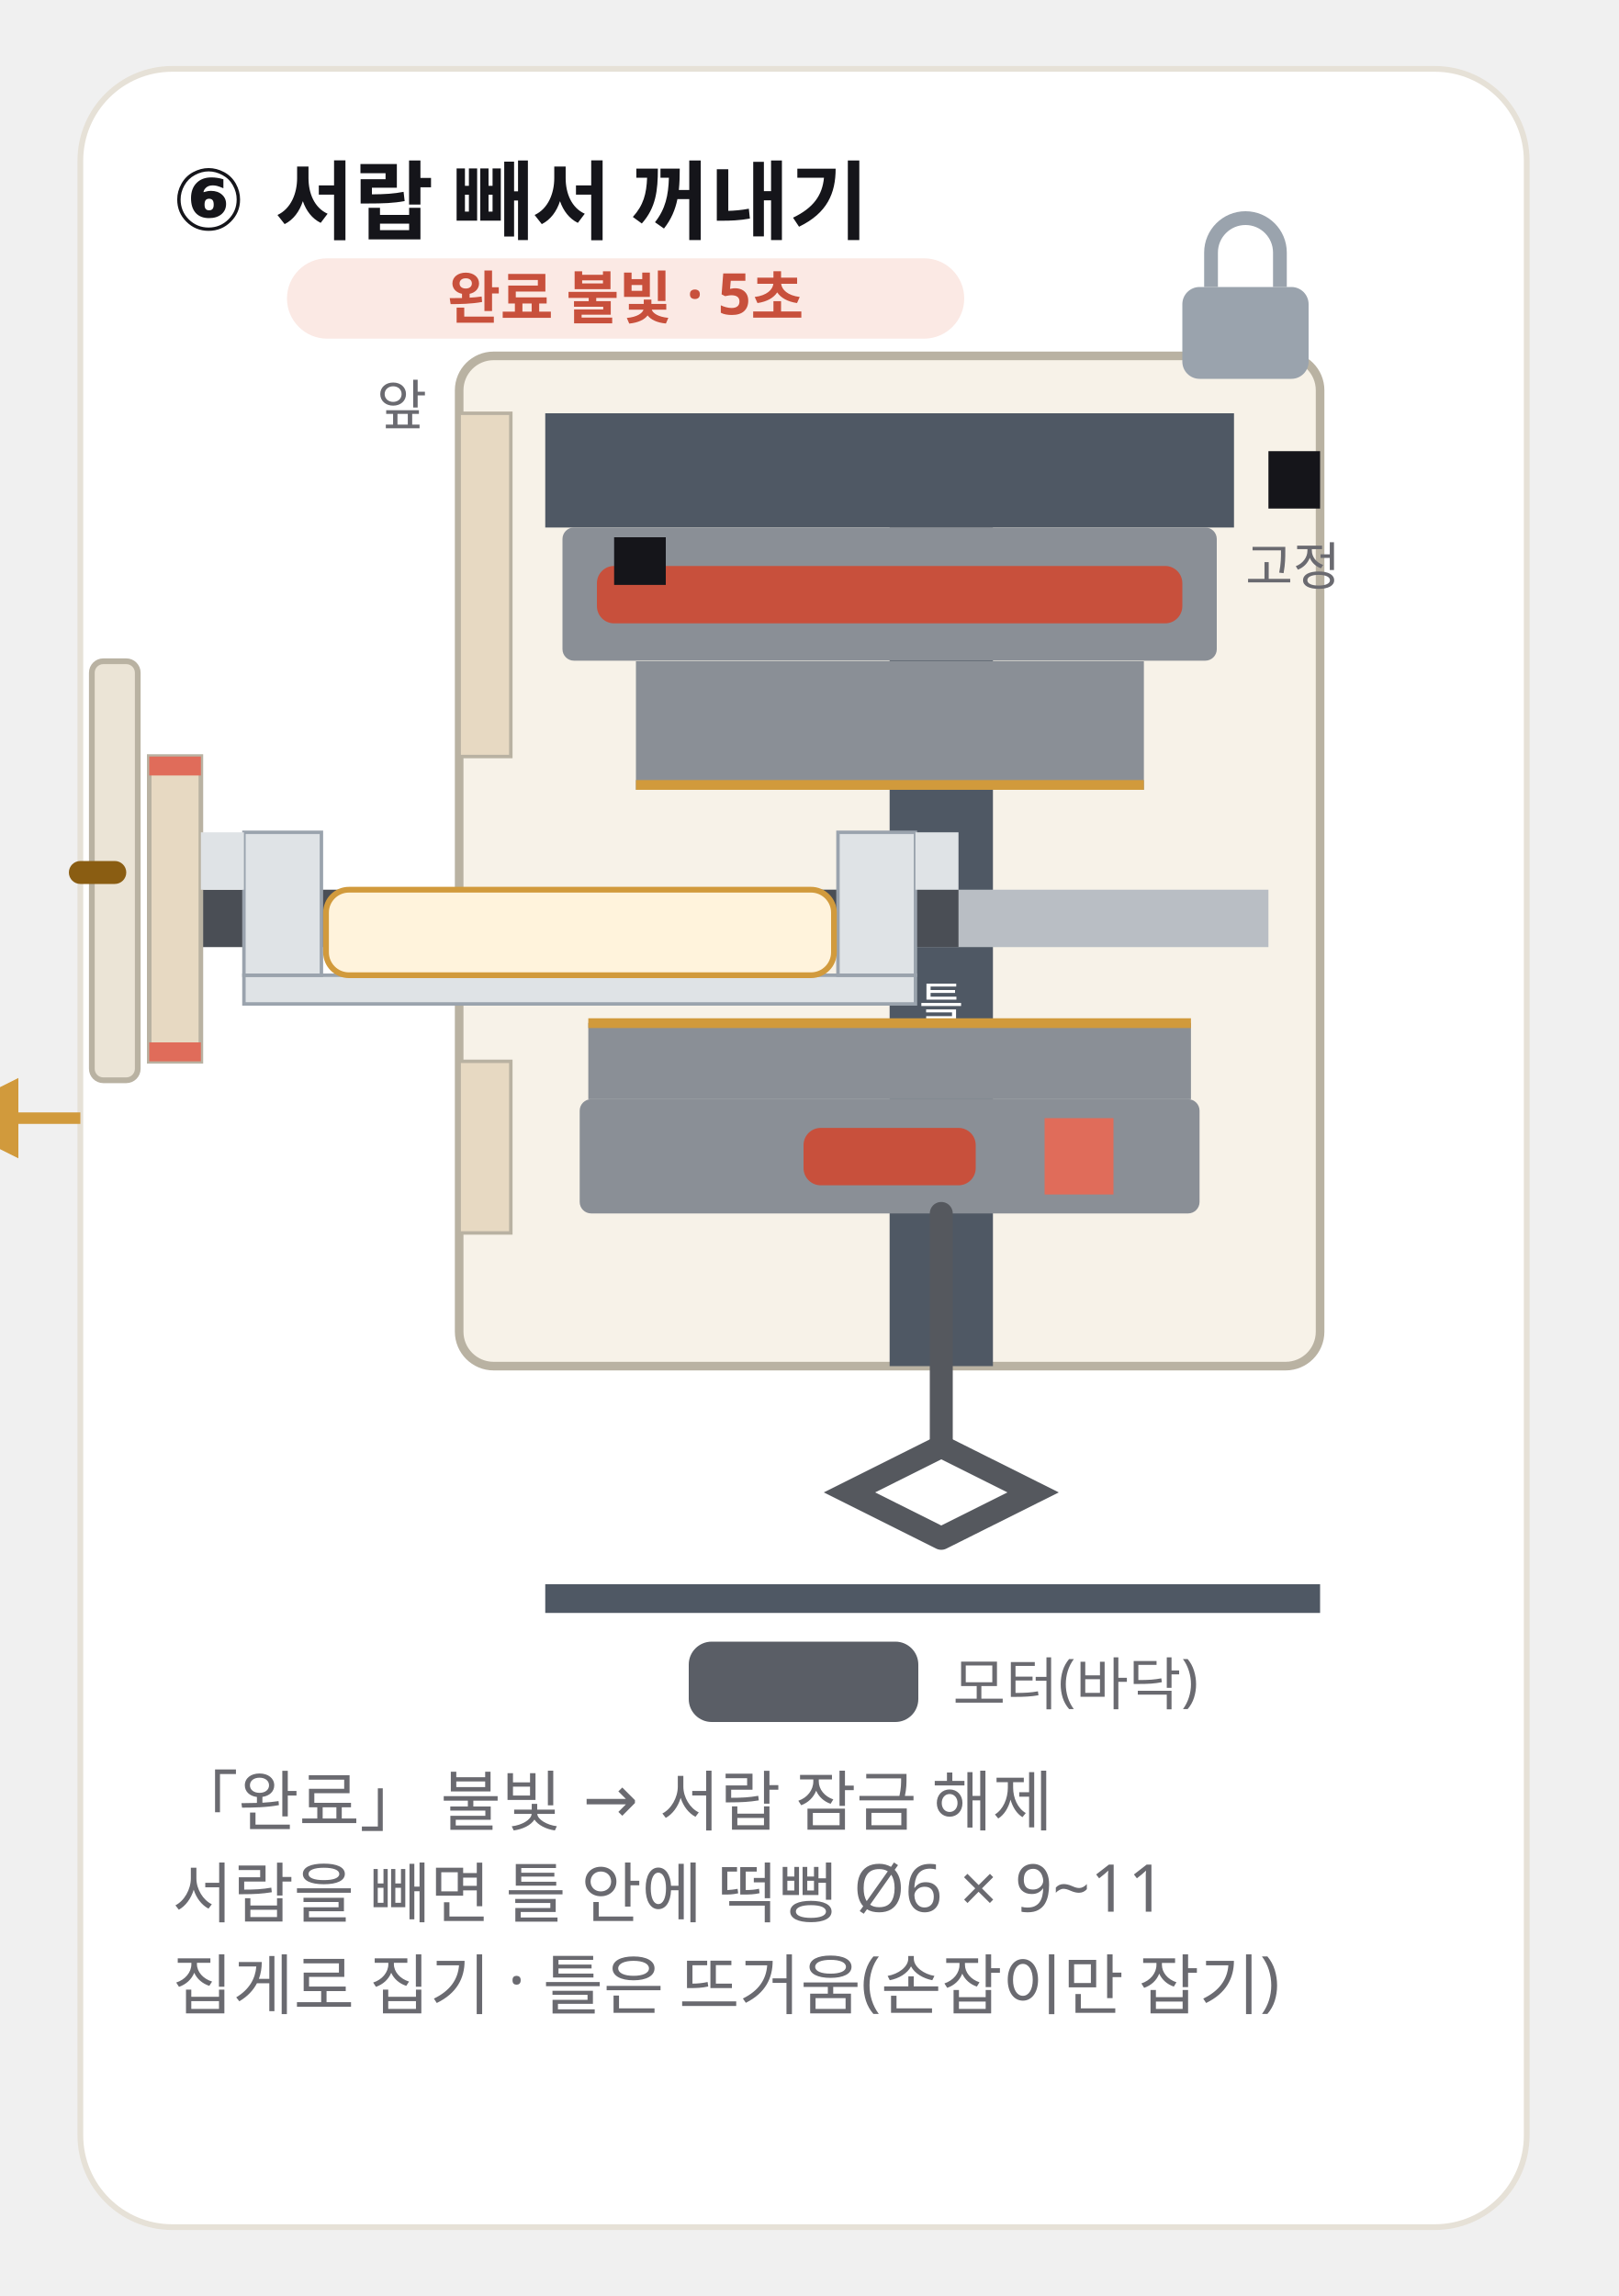
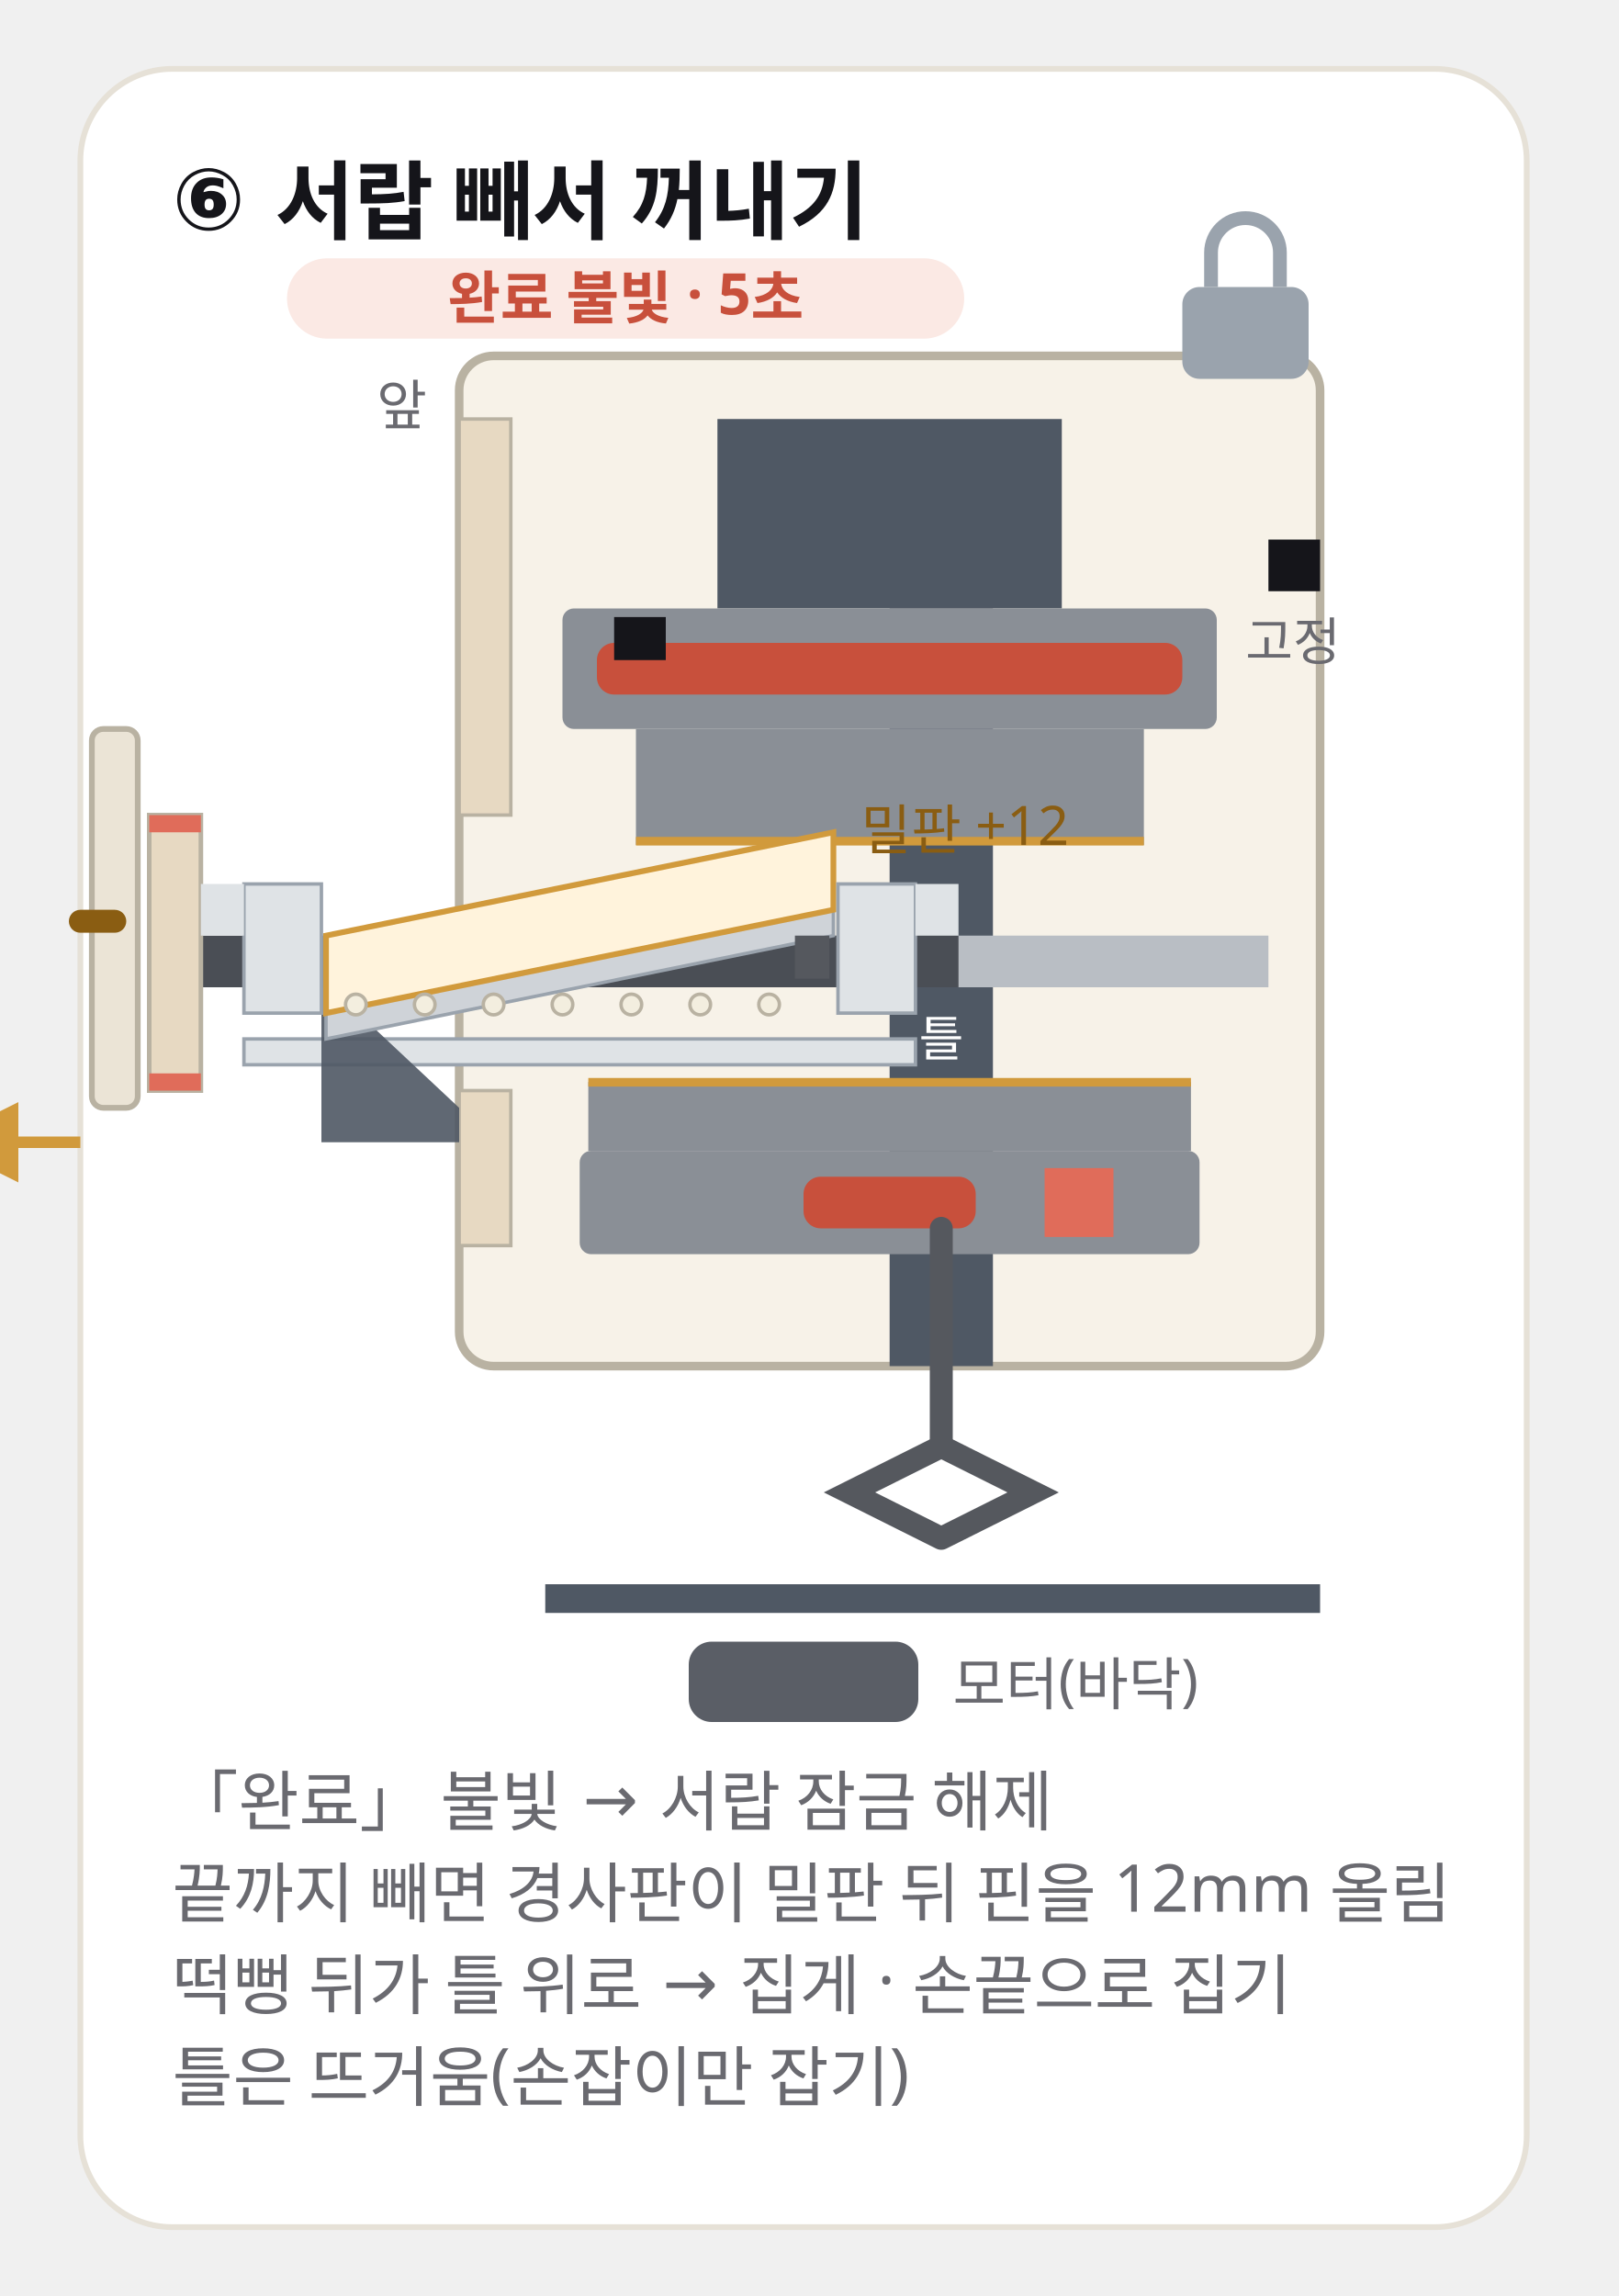
<svg xmlns="http://www.w3.org/2000/svg" viewBox="0 0 282 400" font-family="NanumSquare, Pretendard, sans-serif">
  <defs>
    <pattern id="hatch" width="7" height="7" patternUnits="userSpaceOnUse" patternTransform="rotate(45)">
      <line x1="0" y1="0" x2="0" y2="7" stroke="#8a5d12" stroke-width="1.1" opacity=".55" />
    </pattern>
    <linearGradient id="glassT" x1="0" y1="0" x2="1" y2="1">
      <stop offset="0" stop-color="#3a3a40" />
      <stop offset=".5" stop-color="#101014" />
      <stop offset="1" stop-color="#2c2c32" />
    </linearGradient>
    <marker id="arr" viewBox="0 0 10 10" refX="8" refY="5" markerWidth="7" markerHeight="7" orient="auto-start-reverse">
      <path d="M0,0 L10,5 L0,10 z" fill="#d19a3c" />
    </marker>
    <marker id="arrg" viewBox="0 0 10 10" refX="8" refY="5" markerWidth="6" markerHeight="6" orient="auto-start-reverse">
      <path d="M0,0 L10,5 L0,10 z" fill="#6a6a70" />
    </marker>
    <marker id="arrh" viewBox="0 0 10 10" refX="8" refY="5" markerWidth="6" markerHeight="6" orient="auto-start-reverse">
      <path d="M0,0 L10,5 L0,10 z" fill="#c8503c" />
    </marker>
  </defs>
  <g transform="translate(14,0)">
    <rect x="0" y="12" width="252" height="376" rx="16" fill="#fff" stroke="#e6e1d7" />
    <text x="16" y="40" font-size="15" font-weight="800" fill="#15151a">⑥ 서랍 빼서 꺼내기</text>
    <rect x="36" y="45" width="118" height="14" rx="7" fill="#fbe9e4" />
    <text x="95" y="55.5" font-size="10" font-weight="800" fill="#c8503c" text-anchor="middle">완료 불빛 · 5초</text>
    <g transform="translate(0,0)">
      <rect x="66" y="62" width="150" height="176" rx="6" fill="#f7f2e8" stroke="#b9b2a2" stroke-width="1.5" />
      <rect x="192" y="50" width="22" height="16" rx="3" fill="#9aa3ad" />
      <path d="M197 50 v-6 a6 6 0 0 1 12 0 v6" fill="none" stroke="#9aa3ad" stroke-width="2.4" />
      <text x="56" y="74" font-size="9.5" fill="#6a6a70" text-anchor="middle">앞</text>
-       <rect x="66.0" y="72.0" width="9.0" height="59.8" fill="#e7d9c2" stroke="#b9b2a2" stroke-width=".6" />
-       <rect x="66.0" y="184.9" width="9.0" height="29.9" fill="#e7d9c2" stroke="#b9b2a2" stroke-width=".6" />
-       <rect x="207.0" y="78.6" width="9.0" height="10.0" fill="#15151a" />
-       <rect x="141.0" y="91.9" width="18.0" height="146.1" fill="#4f5864" />
-       <rect x="81.0" y="72.0" width="120.0" height="19.9" fill="#4f5864" />
-       <text x="150.0" y="178.2" font-size="8.5" fill="#fff" text-anchor="middle">틀</text>
-       <rect x="84.0" y="91.9" width="114.0" height="23.2" fill="#8a8f96" rx="2" />
-       <rect x="90.0" y="98.6" width="102.0" height="10.0" fill="#c8503c" rx="3" />
-       <rect x="96.8" y="115.2" width="88.5" height="22.4" fill="#8a8f96" />
-       <rect x="96.8" y="135.9" width="88.5" height="1.7" fill="#d19a3c" />
-       <rect x="93.0" y="93.6" width="9.0" height="8.3" fill="#15151a" />
-       <text x="203.0" y="101.9" font-size="9" fill="#6a6a70">고정</text>
-       <rect x="75.0" y="155.0" width="132.0" height="10.0" fill="#b9bec4" />
-       <rect x="87.0" y="191.5" width="108.0" height="19.9" fill="#8a8f96" rx="2" />
-       <rect x="126.0" y="196.5" width="30.0" height="10.0" fill="#c8503c" rx="3" />
-       <rect x="88.5" y="178.2" width="105.0" height="13.3" fill="#8a8f96" />
-       <rect x="88.5" y="177.4" width="105.0" height="1.7" fill="#d19a3c" />
-       <rect x="168.0" y="194.8" width="12.0" height="13.3" fill="#e06c5a" />
-       <rect x="21.0" y="155.0" width="132.0" height="10.0" fill="#4a4e55" />
-       <rect x="12.0" y="131.8" width="9.0" height="53.1" fill="#e7d9c2" stroke="#b9b2a2" stroke-width=".8" />
-       <rect x="12.0" y="131.8" width="9.0" height="3.3" fill="#e06c5a" />
-       <rect x="12.0" y="181.6" width="9.0" height="3.3" fill="#e06c5a" />
-       <rect x="2.0" y="115.2" width="8" height="73.0" rx="2" fill="#ebe4d6" stroke="#b9b2a2" />
-       <rect x="-2.0" y="150.0" width="10" height="4" rx="2" fill="#8a5d12" />
-       <rect x="28.5" y="169.9" width="117.0" height="5.0" fill="#dfe3e6" stroke="#9aa3ad" stroke-width=".6" />
-       <rect x="132.0" y="145.0" width="13.5" height="24.9" fill="#dfe3e6" stroke="#9aa3ad" stroke-width=".6" />
-       <rect x="28.5" y="145.0" width="13.5" height="24.9" fill="#dfe3e6" stroke="#9aa3ad" stroke-width=".6" />
-       <rect x="145.5" y="145.0" width="7.5" height="10.0" fill="#dfe3e6" />
-       <rect x="21.0" y="145.0" width="7.5" height="10.0" fill="#dfe3e6" />
-       <rect x="42.8" y="155.0" width="88.5" height="14.9" fill="#fff3dc" rx="4" stroke="#d19a3c" />
-       <line x1="0.0" y1="194.8" x2="-22.0" y2="194.8" stroke="#d19a3c" stroke-width="2" marker-end="url(#arr)" />
-       <line x1="150.0" y1="211.4" x2="150.0" y2="252" stroke="#55585e" stroke-width="4" stroke-linecap="round" />
+       <rect x="66.0" y="73.0" width="9.0" height="69.0" fill="#e7d9c2" stroke="#b9b2a2" stroke-width=".6" />
+       <rect x="66.0" y="190.0" width="9.0" height="27.0" fill="#e7d9c2" stroke="#b9b2a2" stroke-width=".6" />
+       <rect x="207.0" y="94.0" width="9.0" height="9.0" fill="#15151a" />
+       <rect x="141.0" y="106.0" width="18.0" height="132.0" fill="#4f5864" />
+       <rect x="111.0" y="73.0" width="60.0" height="33.0" fill="#4f5864" />
+       <text x="150.0" y="184.0" font-size="8.5" fill="#fff" text-anchor="middle">틀</text>
+       <rect x="84.0" y="106.0" width="114.0" height="21.0" fill="#8a8f96" rx="2" />
+       <rect x="90.0" y="112.0" width="102.0" height="9.0" fill="#c8503c" rx="3" />
+       <rect x="96.8" y="127.0" width="88.5" height="20.2" fill="#8a8f96" />
+       <rect x="96.8" y="145.8" width="88.5" height="1.5" fill="#d19a3c" />
+       <rect x="93.0" y="107.5" width="9.0" height="7.5" fill="#15151a" />
+       <text x="203.0" y="115.0" font-size="9" fill="#6a6a70">고정</text>
+       <rect x="75.0" y="163.0" width="132.0" height="9.0" fill="#b9bec4" />
+       <rect x="87.0" y="200.5" width="108.0" height="18.0" fill="#8a8f96" rx="2" />
+       <rect x="126.0" y="205.0" width="30.0" height="9.0" fill="#c8503c" rx="3" />
+       <rect x="88.5" y="188.5" width="105.0" height="12.0" fill="#8a8f96" />
+       <rect x="88.5" y="187.8" width="105.0" height="1.5" fill="#d19a3c" />
+       <rect x="168.0" y="203.5" width="12.0" height="12.0" fill="#e06c5a" />
+       <rect x="21.0" y="163.0" width="132.0" height="9.0" fill="#4a4e55" />
+       <rect x="12.0" y="142.0" width="9.0" height="48.0" fill="#e7d9c2" stroke="#b9b2a2" stroke-width=".8" />
+       <rect x="12.0" y="142.0" width="9.0" height="3.0" fill="#e06c5a" />
+       <rect x="12.0" y="187.0" width="9.0" height="3.0" fill="#e06c5a" />
+       <rect x="2.0" y="127.0" width="8" height="66.0" rx="2" fill="#ebe4d6" stroke="#b9b2a2" />
+       <rect x="-2.0" y="158.5" width="10" height="4" rx="2" fill="#8a5d12" />
+       <rect x="28.5" y="181.0" width="117.0" height="4.5" fill="#dfe3e6" stroke="#9aa3ad" stroke-width=".6" />
+       <path d="M66.0 199.0 L66.0 193.0 L42.0 170.5 L42.0 199.0 Z" fill="#4f5864" opacity=".9" />
+       <path d="M131.2 163.0 L131.2 158.5 L42.8 176.5 L42.8 181.0 Z" fill="#cfd3d8" stroke="#9aa3ad" stroke-width=".6" />
+       <rect x="124.5" y="163.0" width="6.0" height="7.5" fill="#55585e" />
+       <path d="M131.2 158.5 L131.2 145.0 L42.8 163.0 L42.8 176.5 Z" fill="#fff3dc" stroke="#d19a3c" />
+       <text x="136.0" y="148.0" font-size="9.5" fill="#8a5d12">밀판 +12</text>
+       <rect x="132.0" y="154.0" width="13.5" height="22.5" fill="#dfe3e6" stroke="#9aa3ad" stroke-width=".6" />
+       <rect x="28.5" y="154.0" width="13.5" height="22.5" fill="#dfe3e6" stroke="#9aa3ad" stroke-width=".6" />
+       <rect x="145.5" y="154.0" width="7.5" height="9.0" fill="#dfe3e6" />
+       <rect x="21.0" y="154.0" width="7.5" height="9.0" fill="#dfe3e6" />
+       <circle cx="48.0" cy="175.0" r="1.8" fill="#f3eedf" stroke="#b9b2a2" stroke-width=".6" />
+       <circle cx="60.0" cy="175.0" r="1.8" fill="#f3eedf" stroke="#b9b2a2" stroke-width=".6" />
+       <circle cx="72.0" cy="175.0" r="1.8" fill="#f3eedf" stroke="#b9b2a2" stroke-width=".6" />
+       <circle cx="84.0" cy="175.0" r="1.8" fill="#f3eedf" stroke="#b9b2a2" stroke-width=".6" />
+       <circle cx="96.0" cy="175.0" r="1.8" fill="#f3eedf" stroke="#b9b2a2" stroke-width=".6" />
+       <circle cx="108.0" cy="175.0" r="1.8" fill="#f3eedf" stroke="#b9b2a2" stroke-width=".6" />
+       <circle cx="120.0" cy="175.0" r="1.8" fill="#f3eedf" stroke="#b9b2a2" stroke-width=".6" />
+       <line x1="0.0" y1="199.0" x2="-22.0" y2="199.0" stroke="#d19a3c" stroke-width="2" marker-end="url(#arr)" />
+       <line x1="150.0" y1="214.0" x2="150.0" y2="252" stroke="#55585e" stroke-width="4" stroke-linecap="round" />
      <path d="M150.0 252 l-16 8 l16 8 M150.0 252 l16 8 l-16 8" fill="none" stroke="#55585e" stroke-width="4" stroke-linecap="round" />
      <rect x="81.0" y="276" width="135.0" height="5" fill="#4f5864" />
      <rect x="106" y="286" width="40" height="14" rx="4" fill="#5a5e66" />
      <text x="152" y="297" font-size="10" fill="#6a6a70">모터(바닥)</text>
    </g>
    <text x="16" y="318" font-size="11.5" fill="#6a6a70">「완료」 불빛 → 서랍 잠금 해제</text>
-     <text x="16" y="334" font-size="11.5" fill="#6a6a70">서랍을 빼면 틀 안에 떡뻥 Ø6 × 9~11</text>
-     <text x="16" y="350" font-size="11.5" fill="#6a6a70">집게로 집기 · 틀은 뜨거움(손잡이만 잡기)</text>
+     <text x="16" y="334" font-size="11.5" fill="#6a6a70">끝까지 빼면 경사판이 밀판 뒤 핀을 12mm 올림</text>
+     <text x="16" y="350" font-size="11.5" fill="#6a6a70">떡뻥 뒤가 틀 위로 → 집게 · 손끝으로 집기</text>
+     <text x="16" y="366" font-size="11.5" fill="#6a6a70">틀은 뜨거움(손잡이만 잡기)</text>
  </g>
</svg>
